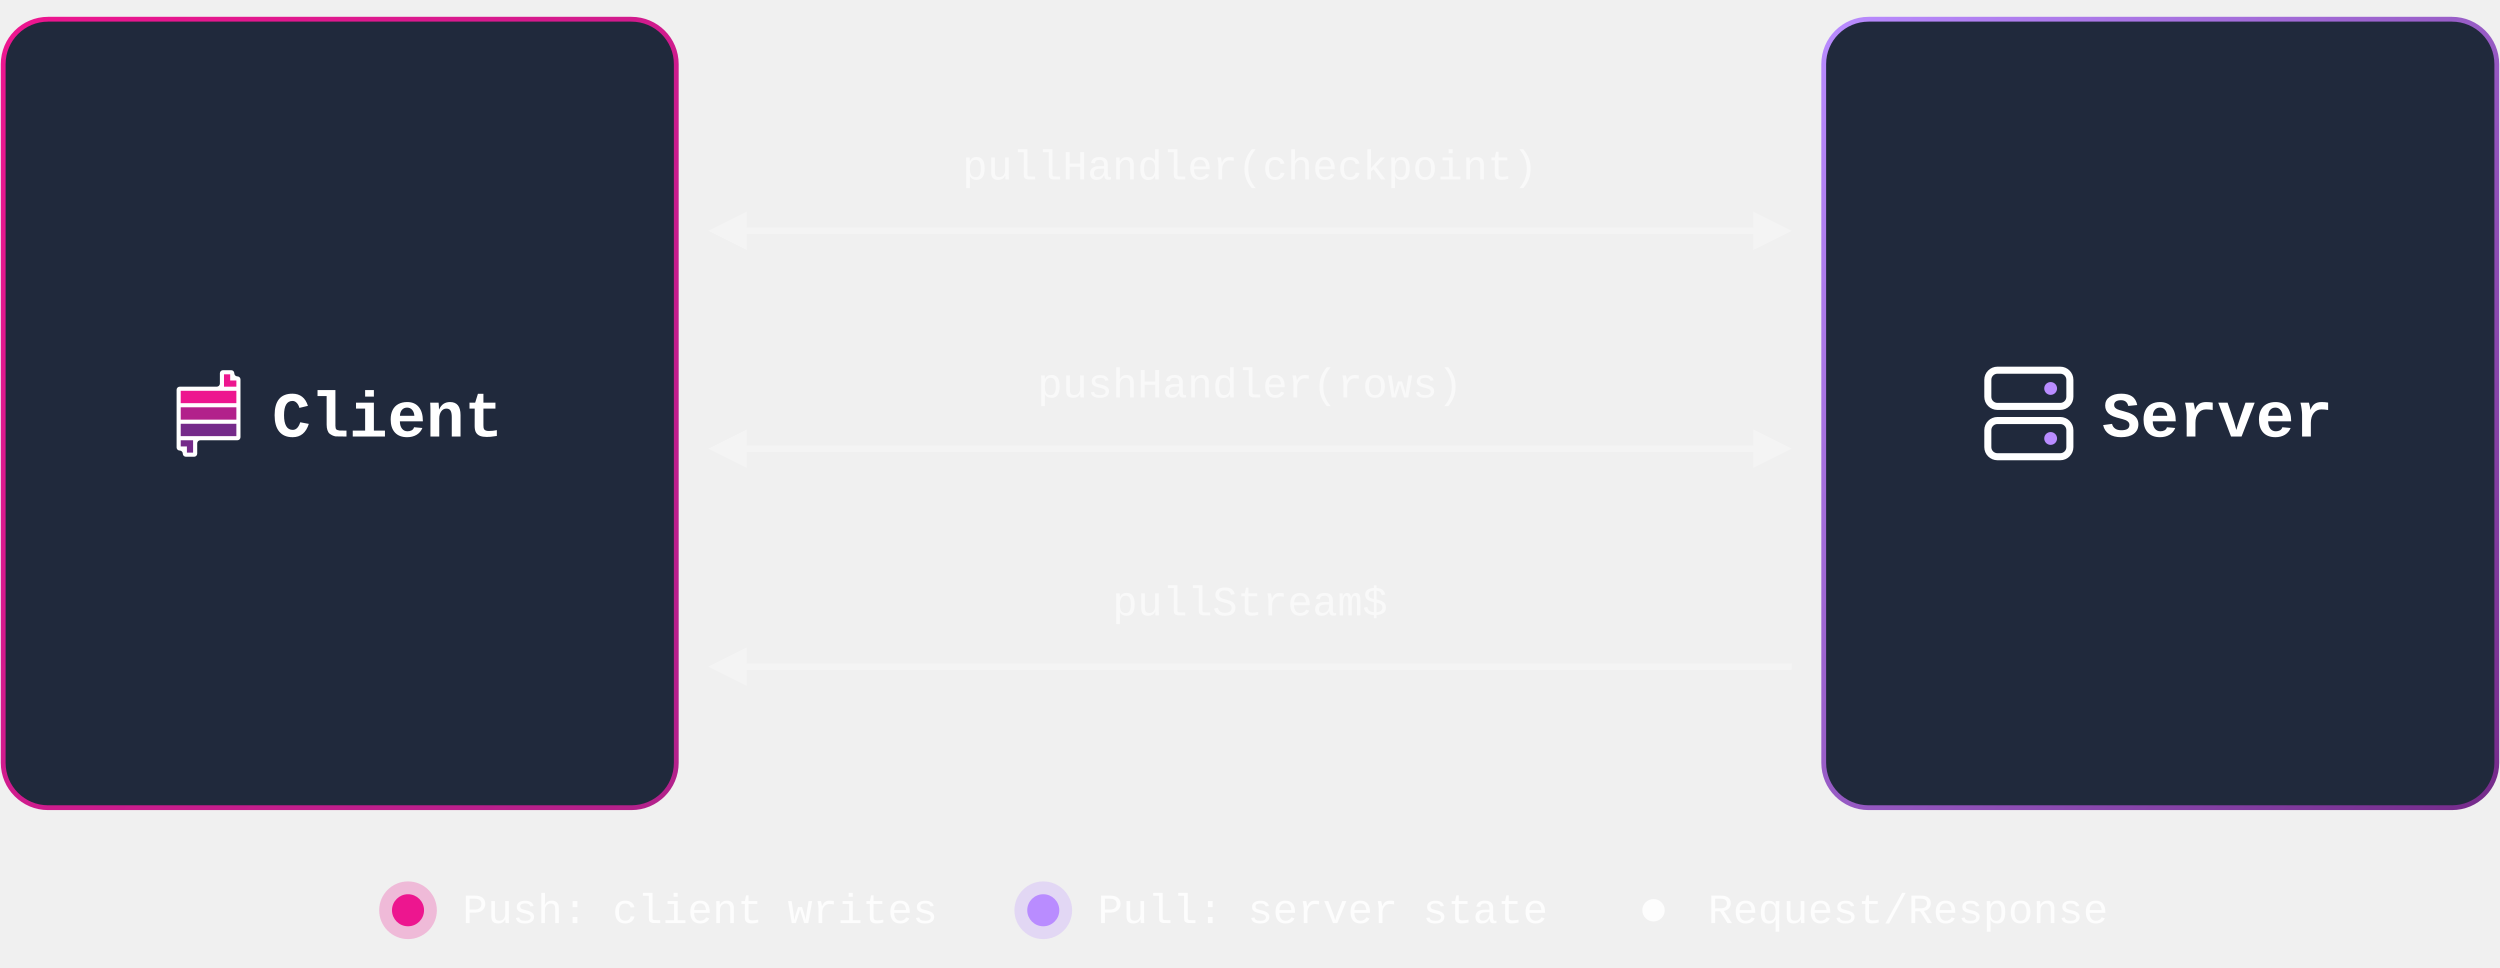
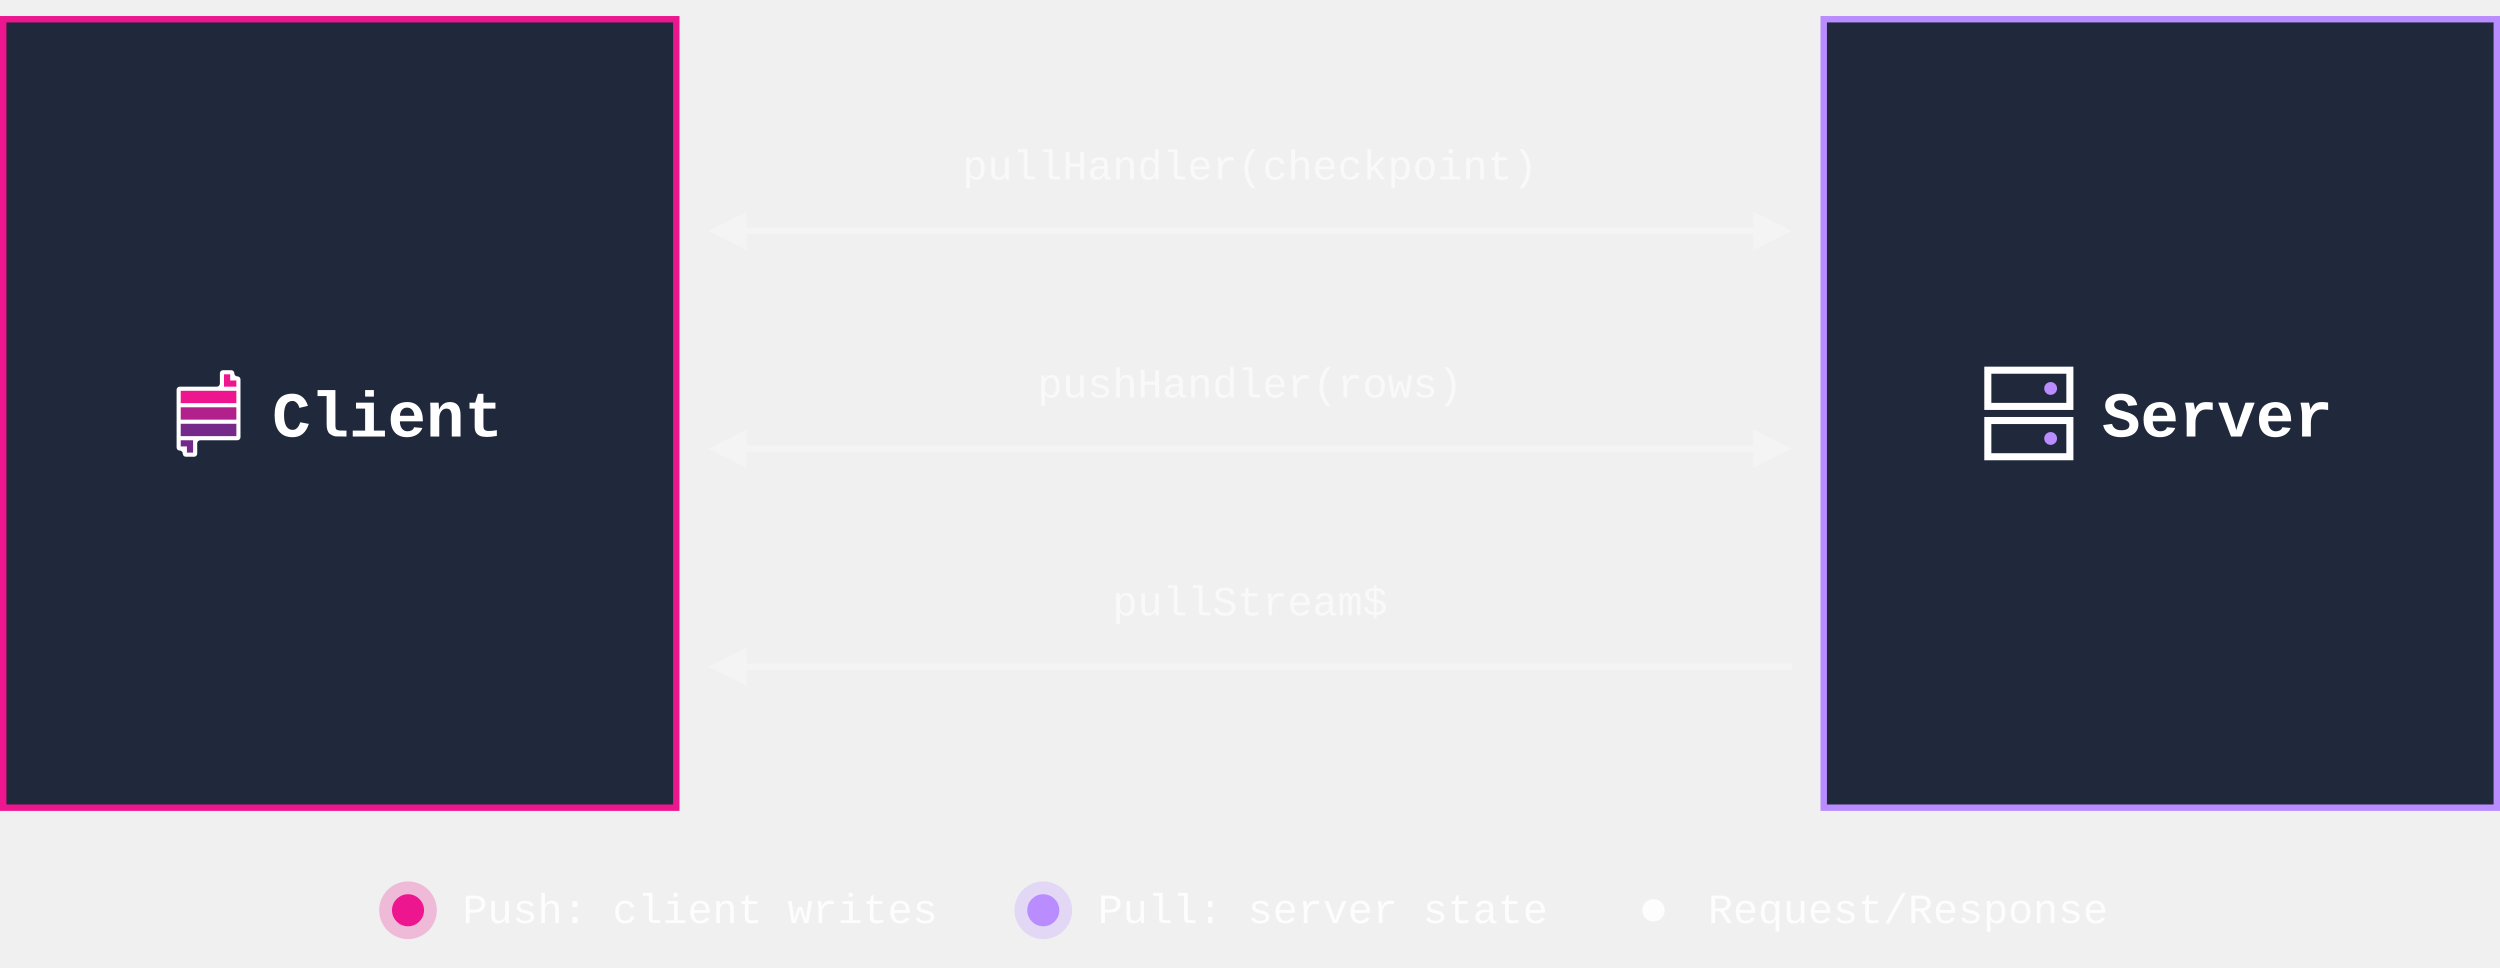
<svg xmlns="http://www.w3.org/2000/svg" viewBox="0 0 780 302" width="780" height="302" font-family="'Atkinson Hyperlegible Mono', ui-monospace, SFMono-Regular, Menlo, Consolas, 'Liberation Mono', monospace" role="img" aria-label="RxDB replication on the transfer level">
  <defs>
    <linearGradient id="g-client" x1="0" y1="0" x2="1" y2="1">
      <stop offset="0%" stop-color="#ED168F" />
      <stop offset="100%" stop-color="#b2218b" />
    </linearGradient>
    <linearGradient id="g-server" x1="0" y1="0" x2="1" y2="1">
      <stop offset="0%" stop-color="#b98cff" />
      <stop offset="100%" stop-color="#752a8a" />
    </linearGradient>
  </defs>
  <style>@keyframes p0{0%,0.0%{transform:translateX(0);opacity:0}1.0%,11.0%{opacity:1}12.0%,100%{transform:translateX(310px);opacity:0}}.p0{opacity:0;animation:p0 7.0s linear infinite}@keyframes p1{0%,13.0%{transform:translateX(0);opacity:0}14.0%,26.0%{opacity:1}27.0%,100%{transform:translateX(-310px);opacity:0}}.p1{opacity:0;animation:p1 7.0s linear infinite}@keyframes p2{0%,33.0%{transform:translateX(0);opacity:0}34.0%,46.0%{opacity:1}47.0%,100%{transform:translateX(310px);opacity:0}}.p2{opacity:0;animation:p2 7.0s linear infinite}@keyframes p3{0%,48.0%{transform:translateX(0);opacity:0}49.0%,59.0%{opacity:1}60.0%,100%{transform:translateX(-310px);opacity:0}}.p3{opacity:0;animation:p3 7.0s linear infinite}@keyframes p4{0%,68.0%{transform:translateX(0);opacity:0}69.0%,81.0%{opacity:1}82.0%,100%{transform:translateX(-310px);opacity:0}}.p4{opacity:0;animation:p4 7.0s linear infinite}@media (prefers-reduced-motion: reduce){.pkt{display:none}}</style>
-   <rect x="1" y="6" width="210" height="246" rx="14" fill="#20293C" stroke="url(#g-client)" stroke-width="1.5" />
-   <rect x="569" y="6" width="210" height="246" rx="14" fill="#20293C" stroke="url(#g-server)" stroke-width="1.5" />
+   <rect x="1" y="6" width="210" height="246" fill="#20293C" stroke="#ED168F" stroke-width="2" />
+   <rect x="569" y="6" width="210" height="246" fill="#20293C" stroke="#b98cff" stroke-width="2" />
  <g transform="translate(55.1,115.5) scale(0.1929)">
    <path d="M98.33 10c-2.76 0-5-2.240-5-5s-2.240-5-5-5H75c-2.760 0-5 2.240-5 5v16.670c0 2.760-2.240 5-5 5H5c-2.760 0-5 2.240-5 5V125c0 2.760 2.240 5 5 5s5 2.240 5 5 2.240 5 5 5h13.330c2.760 0 5-2.240 5-5v-16.670c0-2.760 2.240-5 5-5h60c2.760 0 5-2.240 5-5V15c0-2.760-2.240-5-5-5" fill="#fff" />
    <path d="M6.67 60h90v20h-90z" fill="#b2218b" />
    <path d="M96.66 53.34h-90v-20h90z" fill="#ed168f" />
    <path d="M96.66 106.66h-90v-20h90zM26.67 113.33v20h-10v-10h-10v-10z" fill="#752a8a" />
    <path d="M86.67 6.67v10h10v10h-20v-20z" fill="#ed168f" />
  </g>
  <text x="84.9" y="136.2" font-size="20" font-weight="700" fill="#ffffff">Client</text>
  <g fill="none" stroke="#fff" stroke-width="2.2">
-     <rect x="620.2" y="115.5" width="25.6" height="11.3" rx="3" />
-     <rect x="620.2" y="131.2" width="25.6" height="11.3" rx="3" />
+     <rect x="620.2" y="115.5" width="25.6" height="11.3" />
+     <rect x="620.2" y="131.2" width="25.6" height="11.3" />
  </g>
  <circle cx="639.8" cy="121.2" r="2" fill="#b98cff" />
  <circle cx="639.8" cy="136.8" r="2" fill="#b98cff" />
  <text x="655.8" y="136.2" font-size="20" font-weight="700" fill="#ffffff">Server</text>
  <line x1="233" y1="72" x2="547" y2="72" stroke="rgba(255,255,255,0.28)" stroke-width="2" />
  <polygon points="221,72 233,66 233,78" fill="rgba(255,255,255,0.28)" />
  <polygon points="559,72 547,66 547,78" fill="rgba(255,255,255,0.28)" />
  <text x="390.0" y="56" text-anchor="middle" font-size="13" fill="#ffffff" opacity="0.6">pullHandler(checkpoint)</text>
  <line x1="233" y1="140" x2="547" y2="140" stroke="rgba(255,255,255,0.28)" stroke-width="2" />
  <polygon points="221,140 233,134 233,146" fill="rgba(255,255,255,0.28)" />
  <polygon points="559,140 547,134 547,146" fill="rgba(255,255,255,0.28)" />
  <text x="390.0" y="124" text-anchor="middle" font-size="13" fill="#ffffff" opacity="0.6">pushHandler(rows)</text>
  <line x1="233" y1="208" x2="559" y2="208" stroke="rgba(255,255,255,0.28)" stroke-width="2" />
  <polygon points="221,208 233,202 233,214" fill="rgba(255,255,255,0.28)" />
  <text x="390.0" y="192" text-anchor="middle" font-size="13" fill="#ffffff" opacity="0.6">pullStream$</text>
  <g class="pkt p0">
    <circle cx="235" cy="72" r="3.5" fill="#fff" opacity="0.85" />
  </g>
  <g class="pkt p1">
    <circle cx="545" cy="72" r="9" fill="#b98cff" opacity="0.3" />
    <circle cx="545" cy="72" r="5" fill="#b98cff" />
  </g>
  <g class="pkt p2">
    <circle cx="235" cy="140" r="9" fill="#ED168F" opacity="0.3" />
    <circle cx="235" cy="140" r="5" fill="#ED168F" />
  </g>
  <g class="pkt p3">
    <circle cx="545" cy="140" r="3.5" fill="#fff" opacity="0.85" />
  </g>
  <g class="pkt p4">
    <circle cx="545" cy="208" r="9" fill="#b98cff" opacity="0.3" />
    <circle cx="545" cy="208" r="5" fill="#b98cff" />
  </g>
  <circle cx="127.3" cy="284" r="9" fill="#ED168F" opacity="0.25" />
  <circle cx="127.3" cy="284" r="5" fill="#ED168F" />
  <text x="144.3" y="288.0" font-size="13" fill="#ffffff" opacity="0.85">Push: client writes</text>
  <circle cx="325.5" cy="284" r="9" fill="#b98cff" opacity="0.25" />
  <circle cx="325.5" cy="284" r="5" fill="#b98cff" />
  <text x="342.5" y="288.0" font-size="13" fill="#ffffff" opacity="0.85">Pull: server state</text>
  <circle cx="515.9" cy="284" r="3.5" fill="#fff" opacity="0.85" />
  <text x="532.9" y="288.0" font-size="13" fill="#ffffff" opacity="0.85">Request/Response</text>
</svg>
